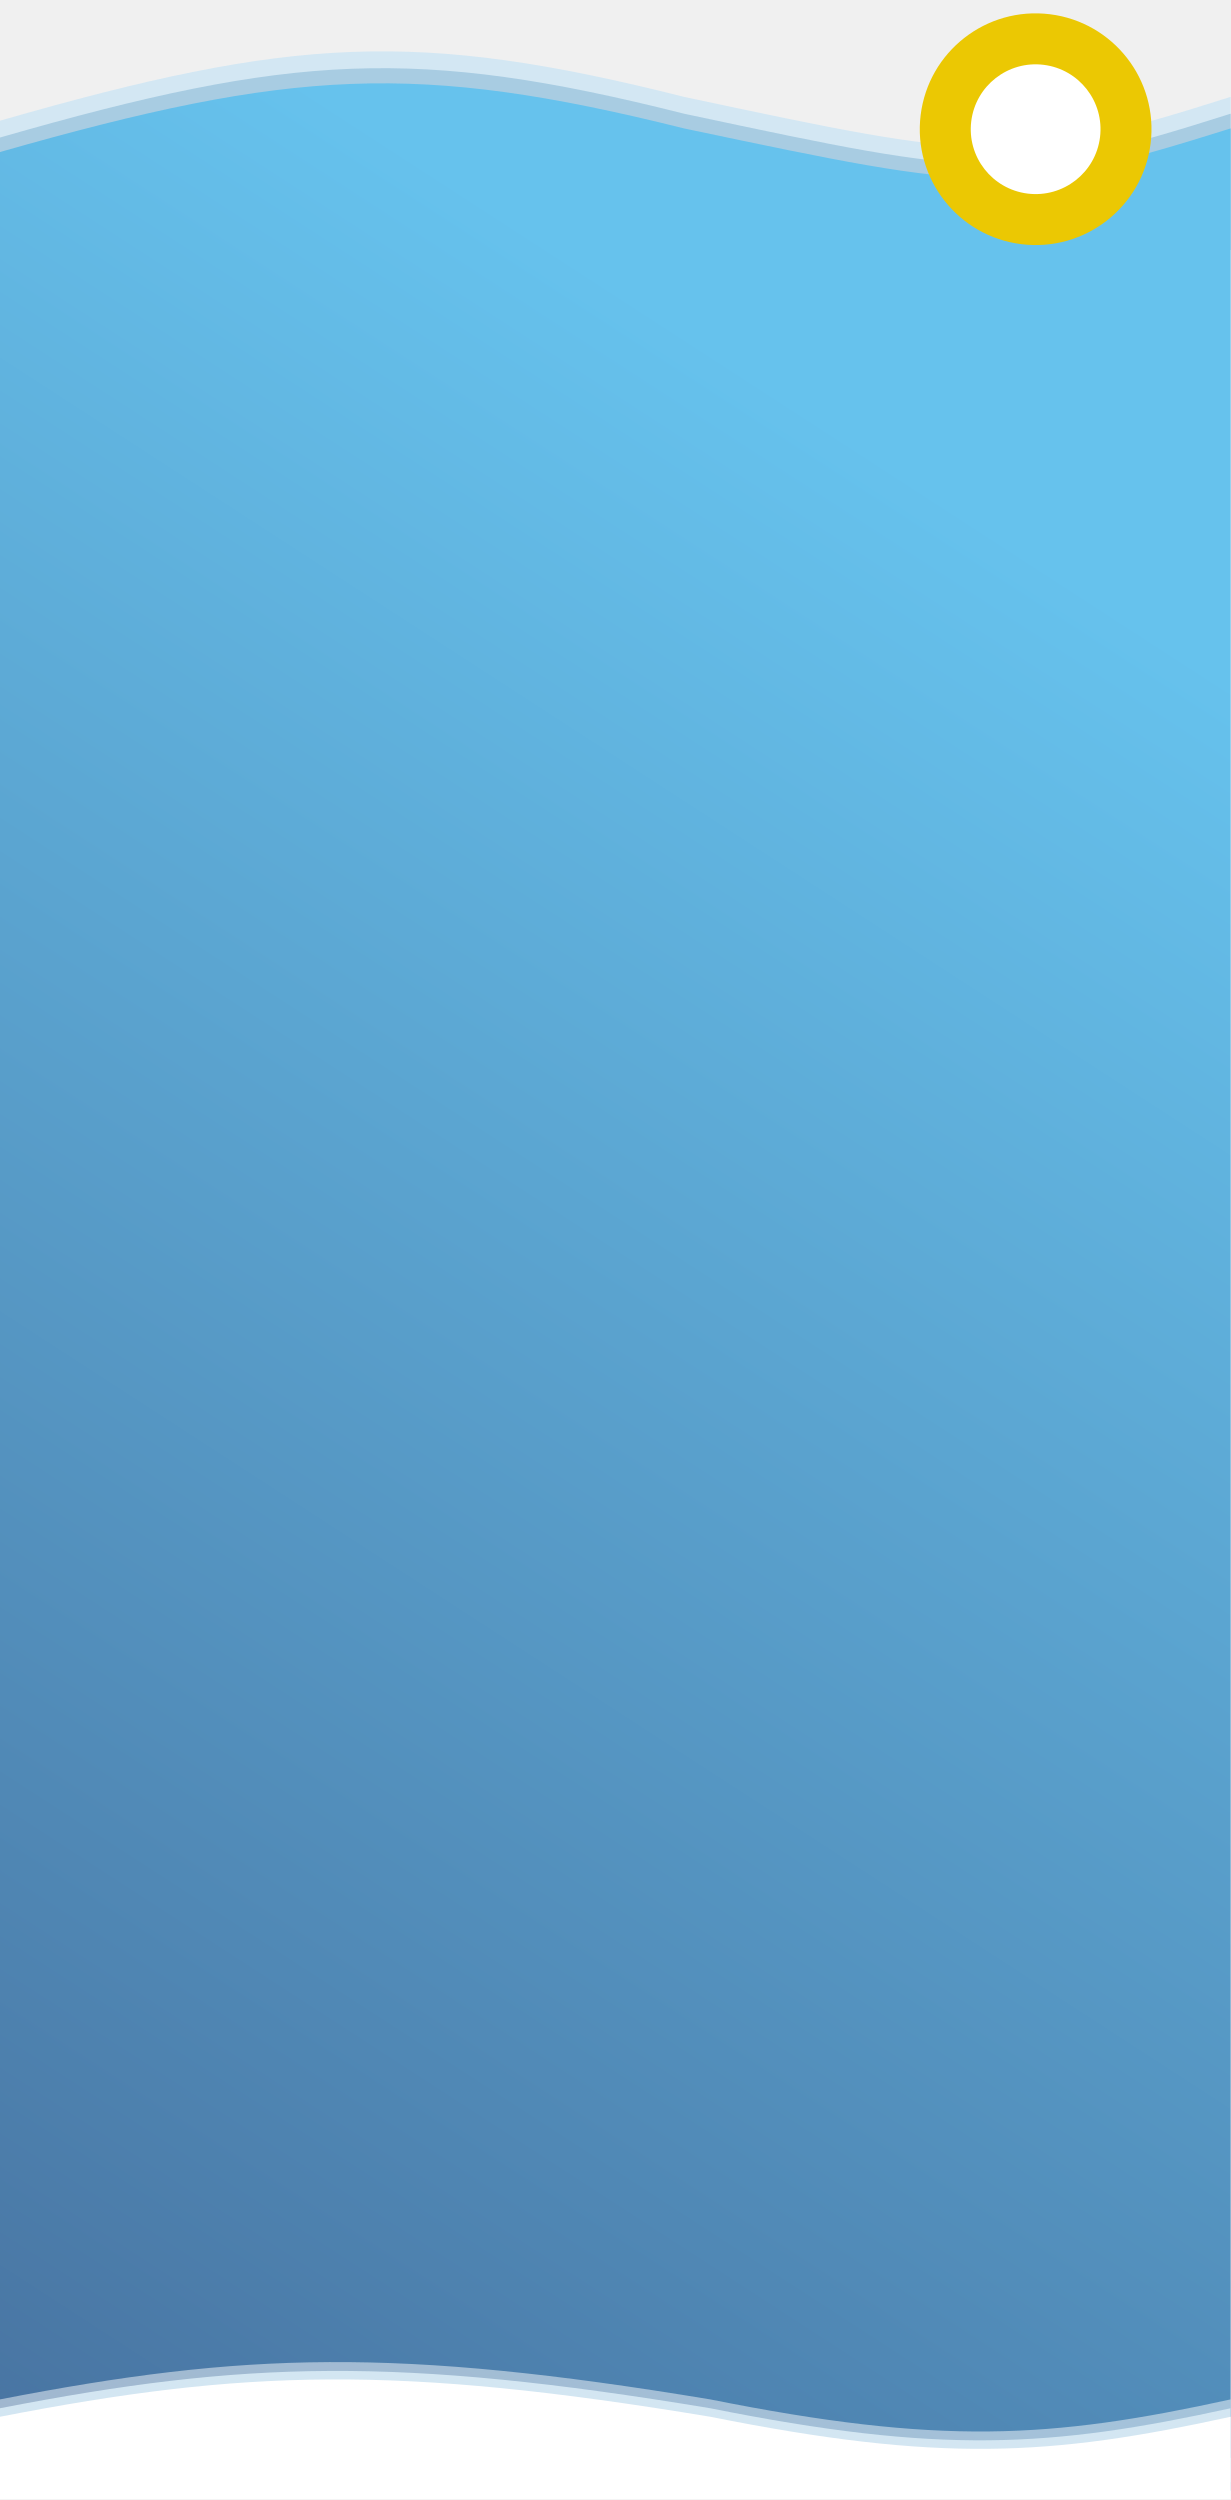
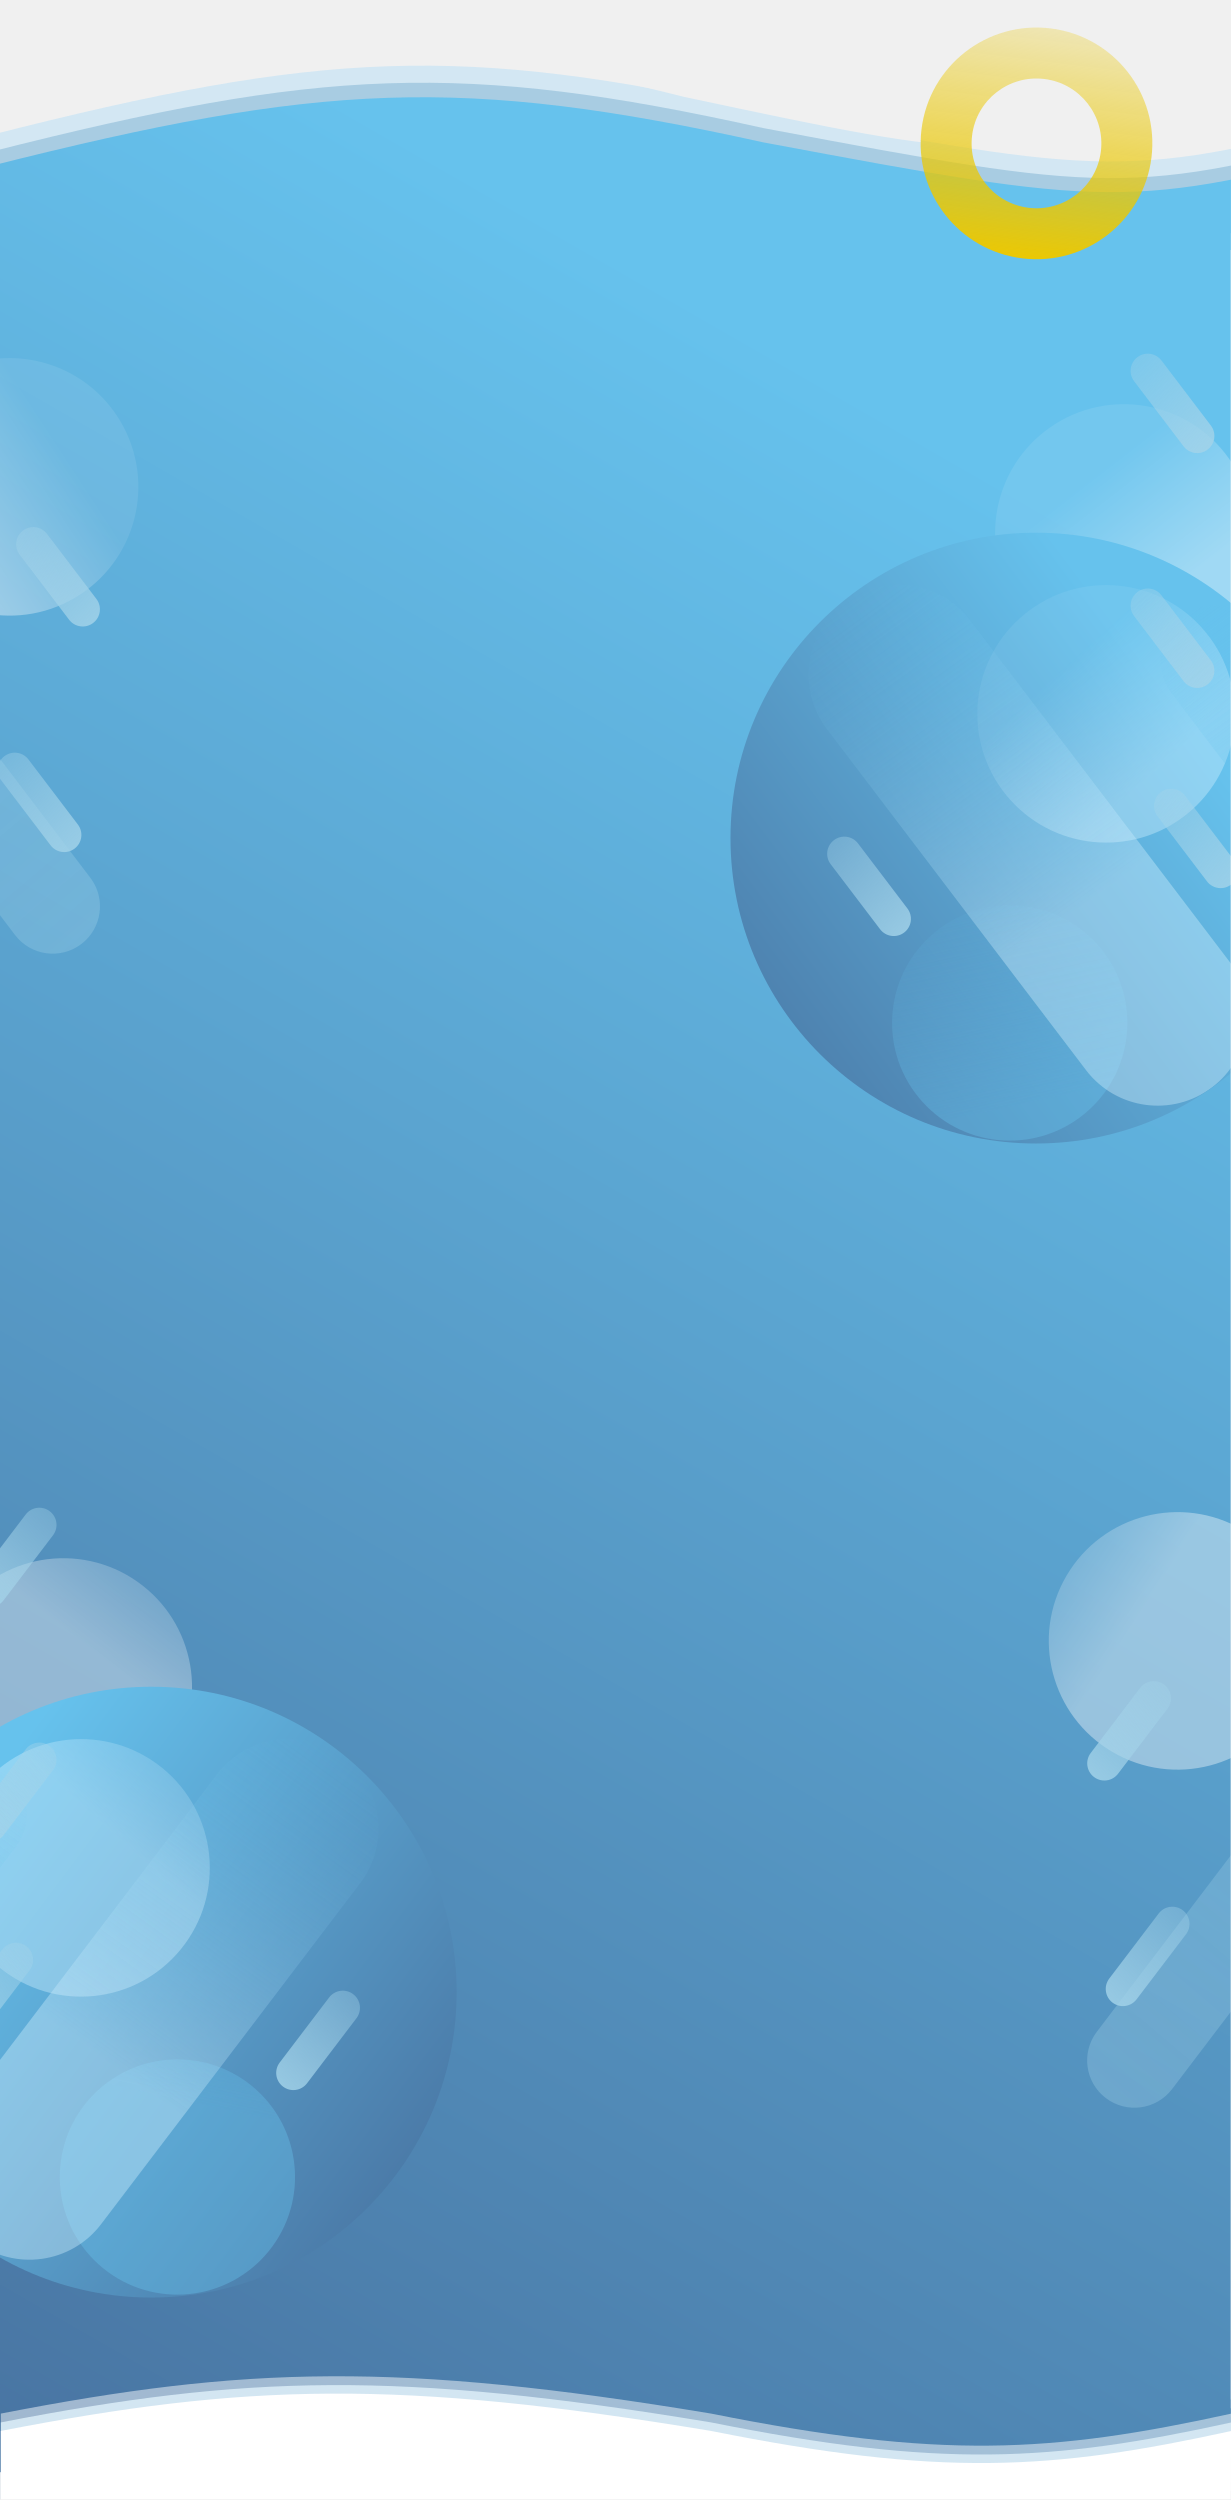
<svg xmlns="http://www.w3.org/2000/svg" width="1462" height="2970" viewBox="0 0 1462 2970" fill="none">
-   <path d="M812.561 115.057C494.956 35.023 347.587 43.366 0 143.383V277H1462V115.057C1201.46 197.812 1170.08 191.135 817.3 116.065L812.561 115.057Z" fill="#D3E7F3" />
-   <path d="M812.561 135.057C494.956 55.023 347.587 63.366 0 163.383V297H1462V135.057C1201.46 217.812 1170.08 211.135 817.3 136.065L812.561 135.057Z" fill="#A8CCE2" />
-   <path d="M812.561 152.547C494.956 73.267 347.587 81.532 0 180.606V2920H1462V152.547C1201.46 234.522 1170.08 227.908 817.3 153.546L812.561 152.547Z" fill="url(#paint0_linear_960_419)" />
-   <path d="M843.711 2860.99C1116.14 2915.46 1247.32 2908.09 1462 2860.99V2959.04H0V2860.99C290.372 2804.61 471.355 2799.21 843.711 2860.99Z" fill="#AAD0E7" />
-   <path d="M843.711 2850.48C1116.14 2904.96 1247.32 2897.59 1462 2850.48V2948.53H0V2850.48C290.372 2794.11 471.355 2788.71 843.711 2850.48Z" fill="white" fill-opacity="0.48" />
-   <path d="M843.711 2871.1C1116.14 2925.57 1247.32 2918.2 1462 2871.1V2969.15H0V2871.1C290.372 2814.72 471.355 2809.32 843.711 2871.1Z" fill="white" />
-   <circle cx="1230.34" cy="153.499" r="137.632" transform="rotate(-172.943 1230.34 153.499)" fill="#EBC803" />
-   <circle cx="1230.34" cy="153.498" r="77.074" transform="rotate(-172.943 1230.34 153.498)" fill="white" />
+   <mask id="mask0_977_527" style="mask-type:alpha" maskUnits="userSpaceOnUse" x="0" y="15" width="1462" height="2955">
+     <path d="M812.561 115.056C494.956 35.022 347.587 43.365 0 143.382V276.999H1462V115.056C1201.46 197.811 1170.08 191.134 817.3 116.064L812.561 115.056Z" fill="#D3E7F3" />
+     <path d="M812.561 135.056C494.956 55.022 347.587 63.365 0 163.382V296.999H1462V135.056C1201.46 217.811 1170.08 211.134 817.3 136.064L812.561 135.056Z" fill="#A8CCE2" />
+     <path d="M812.561 152.546C494.956 73.266 347.587 81.531 0 180.605V2920H1462V152.546C1201.46 234.521 1170.08 227.907 817.3 153.545L812.561 152.546Z" fill="url(#paint0_linear_977_527)" />
+     <path d="M843.711 2860.99C1116.14 2915.46 1247.32 2908.09 1462 2860.99V2959.04H0V2860.99C290.372 2804.61 471.355 2799.21 843.711 2860.99Z" fill="#AAD0E7" />
+     <path d="M843.711 2850.48C1116.14 2904.96 1247.32 2897.59 1462 2850.48V2948.53H0V2850.48C290.372 2794.11 471.355 2788.71 843.711 2850.48Z" fill="white" fill-opacity="0.48" />
+     <path d="M843.711 2871.1C1116.14 2925.57 1247.32 2918.2 1462 2871.1V2969.15H0V2871.1C290.372 2814.72 471.355 2809.32 843.711 2871.1Z" fill="white" />
+     <circle cx="1230.34" cy="153.498" r="137.632" transform="rotate(-172.943 1230.34 153.498)" fill="#EBC803" />
+     <circle cx="1230.34" cy="153.497" r="77.074" transform="rotate(-172.943 1230.34 153.497)" fill="white" />
+   </mask>
+   <g mask="url(#mask0_977_527)">
+     <path d="M906.605 132.082C547.941 52.011 381.521 60.358 -11 160.421V294.099H1640V132.082C1345.77 214.875 1310.34 208.195 911.957 133.091L906.605 132.082Z" fill="#D3E7F3" />
+     <path d="M906.605 152.119C547.941 72.424 381.521 80.732 -11 180.325V313.375H1640V152.119C1345.77 234.523 1310.34 227.875 911.957 153.123L906.605 152.119Z" fill="#A8CCE2" />
+     <path d="M906.605 169.094C547.941 89.801 381.521 98.067 -11 197.157V2937H1640V169.094C1345.77 251.082 1310.34 244.467 911.957 170.093L906.605 169.094Z" fill="url(#paint1_linear_977_527)" />
+     <circle cx="1335.14" cy="633.137" r="152.968" transform="rotate(-125.144 1335.14 633.137)" fill="url(#paint2_linear_977_527)" fill-opacity="0.38" />
+     <circle cx="1230.66" cy="995.656" r="362.831" fill="url(#paint3_linear_977_527)" />
+     <mask id="mask1_977_527" style="mask-type:alpha" maskUnits="userSpaceOnUse" x="867" y="632" width="727" height="727">
+       <circle cx="1230.66" cy="995.656" r="362.831" transform="rotate(92.3916 1230.66 995.656)" fill="url(#paint4_linear_977_527)" />
+     </mask>
+     <g mask="url(#mask1_977_527)">
+       <circle cx="1314.04" cy="848.041" r="152.968" transform="rotate(-129.182 1314.04 848.041)" fill="url(#paint5_linear_977_527)" fill-opacity="0.38" />
+       <circle cx="1199.55" cy="1215.3" r="139.747" transform="rotate(-129.182 1199.55 1215.3)" fill="url(#paint6_linear_977_527)" fill-opacity="0.38" />
+       <rect x="1524.99" y="1227.13" width="213.689" height="722.577" rx="106.845" transform="rotate(142.775 1524.99 1227.13)" fill="url(#paint7_linear_977_527)" fill-opacity="0.38" />
+       <rect x="1722.65" y="1043.69" width="130.326" height="440.69" rx="65.163" transform="rotate(142.775 1722.65 1043.69)" fill="url(#paint8_linear_977_527)" fill-opacity="0.38" />
+       <path d="M1045.57 1103.96C1052.38 1112.93 1065.17 1114.67 1074.13 1107.86V1107.86C1083.1 1101.05 1084.84 1088.26 1078.03 1079.3L1019.3 1001.98C1012.49 993.018 999.698 991.271 990.733 998.082V998.082C981.768 1004.89 980.021 1017.68 986.832 1026.65L1045.57 1103.96Z" fill="url(#paint9_linear_977_527)" />
+       <path d="M1406.07 809.211C1412.88 818.176 1425.67 819.922 1434.63 813.111V813.111C1443.6 806.3 1445.35 793.511 1438.53 784.546L1379.8 707.233C1372.99 698.268 1360.2 696.521 1351.23 703.332V703.332C1342.27 710.143 1340.52 722.932 1347.33 731.897L1406.07 809.211Z" fill="url(#paint10_linear_977_527)" />
+       <path d="M1433.89 1047.04C1440.71 1056 1453.49 1057.75 1462.46 1050.94V1050.94C1471.42 1044.12 1473.17 1031.34 1466.36 1022.37L1407.62 945.057C1400.81 936.092 1388.02 934.346 1379.06 941.156V941.156C1370.09 947.967 1368.35 960.756 1375.16 969.721L1433.89 1047.04Z" fill="url(#paint11_linear_977_527)" />
+     </g>
+     <circle cx="11.382" cy="578.382" r="152.968" transform="rotate(-30.4393 11.3816 578.382)" fill="url(#paint12_linear_977_527)" fill-opacity="0.38" />
+     <path d="M17.862 1110.78C36.632 1135.49 71.877 1140.3 96.584 1121.53V1121.53C121.291 1102.76 126.104 1067.52 107.333 1042.81L-54.541 829.737C-73.312 805.03 -108.557 800.217 -133.264 818.988V818.988C-157.971 837.758 -162.783 873.003 -144.013 897.71L17.862 1110.78Z" fill="url(#paint13_linear_977_527)" />
+     <path d="M60.069 1004.21C66.88 1013.18 79.669 1014.92 88.634 1008.11V1008.11C97.599 1001.3 99.345 988.512 92.534 979.547L33.798 902.234C26.987 893.269 14.198 891.522 5.233 898.333V898.333C-3.732 905.144 -5.478 917.933 1.333 926.898L60.069 1004.21Z" fill="url(#paint14_linear_977_527)" />
+     <path d="M82.069 736.212C88.88 745.177 101.669 746.923 110.634 740.112V740.112C119.599 733.301 121.345 720.512 114.534 711.547L55.798 634.234C48.987 625.269 36.198 623.522 27.233 630.333V630.333C18.268 637.144 16.522 649.933 23.332 658.898L82.069 736.212Z" fill="url(#paint15_linear_977_527)" />
+     <path d="M1406.07 530.211C1412.88 539.176 1425.67 540.922 1434.63 534.111V534.111C1443.6 527.3 1445.35 514.511 1438.53 505.546L1379.8 428.233C1372.99 419.268 1360.2 417.521 1351.23 424.332V424.332C1342.27 431.143 1340.52 443.932 1347.33 452.897L1406.07 530.211Z" fill="url(#paint16_linear_977_527)" />
+     <circle r="152.968" transform="matrix(0.575636 -0.817706 -0.817706 -0.575636 75.1736 2004.14)" fill="url(#paint17_linear_977_527)" fill-opacity="0.38" />
+     <circle r="362.831" transform="matrix(-1 0 0 1 179.655 2366.66)" fill="url(#paint18_linear_977_527)" />
+     <mask id="mask2_977_527" style="mask-type:alpha" maskUnits="userSpaceOnUse" x="-184" y="2003" width="727" height="727">
+       <circle r="362.831" transform="matrix(0.0417286 0.999129 0.999129 -0.0417286 179.655 2366.66)" fill="url(#paint19_linear_977_527)" />
+     </mask>
+     <g mask="url(#mask2_977_527)">
+       <circle r="152.968" transform="matrix(0.631786 -0.775143 -0.775143 -0.631786 96.2709 2219.04)" fill="url(#paint20_linear_977_527)" fill-opacity="0.38" />
+       <circle r="139.747" transform="matrix(0.631786 -0.775143 -0.775143 -0.631786 210.756 2586.3)" fill="url(#paint21_linear_977_527)" fill-opacity="0.38" />
+       <rect width="213.689" height="722.577" rx="106.845" transform="matrix(0.79627 0.604941 0.604941 -0.79627 -114.679 2598.13)" fill="url(#paint22_linear_977_527)" fill-opacity="0.38" />
+       <rect width="130.326" height="440.69" rx="65.163" transform="matrix(0.79627 0.604941 0.604941 -0.79627 -312.337 2414.69)" fill="url(#paint23_linear_977_527)" fill-opacity="0.38" />
+       <path d="M364.742 2474.96C357.931 2483.93 345.142 2485.67 336.177 2478.86V2478.86C327.212 2472.05 325.466 2459.26 332.277 2450.3L391.013 2372.98C397.824 2364.02 410.613 2362.27 419.578 2369.08V2369.08C428.543 2375.89 430.29 2388.68 423.479 2397.65L364.742 2474.96Z" fill="url(#paint24_linear_977_527)" />
+       <path d="M4.241 2180.21C-2.57 2189.18 -15.358 2190.92 -24.323 2184.11V2184.11C-33.288 2177.3 -35.035 2164.51 -28.224 2155.55L30.513 2078.23C37.324 2069.27 50.113 2067.52 59.078 2074.33V2074.33C68.043 2081.14 69.789 2093.93 62.978 2102.9L4.241 2180.21Z" fill="url(#paint25_linear_977_527)" />
+       <path d="M-23.583 2418.04C-30.394 2427 -43.183 2428.75 -52.148 2421.94V2421.94C-61.113 2415.12 -62.859 2402.34 -56.048 2393.37L2.688 2316.06C9.499 2307.09 22.288 2305.35 31.253 2312.16V2312.16C40.218 2318.97 41.964 2331.76 35.153 2340.72L-23.583 2418.04Z" fill="url(#paint26_linear_977_527)" />
+     </g>
+     <circle r="152.968" transform="matrix(-0.862166 -0.506625 -0.506625 0.862166 1398.93 1949.38)" fill="url(#paint27_linear_977_527)" fill-opacity="0.38" />
+     <path d="M1392.45 2481.78C1373.68 2506.49 1338.43 2511.3 1313.73 2492.53V2492.53C1289.02 2473.76 1284.21 2438.52 1302.98 2413.81L1464.85 2200.74C1483.62 2176.03 1518.87 2171.22 1543.57 2189.99V2189.99C1568.28 2208.76 1573.09 2244 1554.32 2268.71L1392.45 2481.78Z" fill="url(#paint28_linear_977_527)" />
+     <path d="M1350.24 2375.21C1343.43 2384.18 1330.64 2385.92 1321.68 2379.11V2379.11C1312.71 2372.3 1310.97 2359.51 1317.78 2350.55L1376.51 2273.23C1383.32 2264.27 1396.11 2262.52 1405.08 2269.33V2269.33C1414.04 2276.14 1415.79 2288.93 1408.98 2297.9L1350.24 2375.21Z" fill="url(#paint29_linear_977_527)" />
+     <path d="M1328.24 2107.21C1321.43 2116.18 1308.64 2117.92 1299.68 2111.11V2111.11C1290.71 2104.3 1288.97 2091.51 1295.78 2082.55L1354.51 2005.23C1361.32 1996.27 1374.11 1994.52 1383.08 2001.33V2001.33C1392.04 2008.14 1393.79 2020.93 1386.98 2029.9L1328.24 2107.21Z" fill="url(#paint30_linear_977_527)" />
+     <path d="M4.241 1901.21C-2.57 1910.18 -15.358 1911.92 -24.323 1905.11V1905.11C-33.288 1898.3 -35.035 1885.51 -28.224 1876.55L30.513 1799.23C37.324 1790.27 50.113 1788.52 59.078 1795.33V1795.33C68.043 1802.14 69.789 1814.93 62.978 1823.9L4.241 1901.21Z" fill="url(#paint31_linear_977_527)" />
+     <path d="M844.711 2877.83C1117.14 2932.31 1248.32 2924.94 1463 2877.83V2975.88H1V2877.83C291.372 2821.46 472.355 2816.06 844.711 2877.83Z" fill="#AAD0E7" />
+     <path d="M844.711 2867.33C1117.14 2921.8 1248.32 2914.43 1463 2867.33V2965.38H1V2867.33C291.372 2810.95 472.355 2805.55 844.711 2867.33Z" fill="white" fill-opacity="0.48" />
+     <path d="M844.711 2887.95C1117.14 2942.42 1248.32 2935.05 1463 2887.95V2986H1V2887.95C291.372 2831.57 472.355 2826.17 844.711 2887.95Z" fill="white" />
+     <path fill-rule="evenodd" clip-rule="evenodd" d="M1248.25 33.755C1172.82 24.417 1104.09 78 1094.76 153.436C1085.42 228.873 1139 297.596 1214.44 306.934C1289.87 316.272 1358.6 262.689 1367.93 187.252C1377.27 111.816 1323.69 43.093 1248.25 33.755ZM1240.81 93.854C1198.57 88.624 1160.08 118.631 1154.85 160.875C1149.63 203.12 1179.63 241.605 1221.88 246.834C1264.12 252.063 1302.61 222.057 1307.83 179.812C1313.06 137.568 1283.06 99.083 1240.81 93.854Z" fill="url(#paint32_linear_977_527)" />
+   </g>
  <defs>
-     <linearGradient id="paint0_linear_960_419" x1="-440.991" y1="5236.82" x2="2144.75" y2="1248.8" gradientUnits="userSpaceOnUse">
+     <linearGradient id="paint0_linear_977_527" x1="-440.991" y1="5236.82" x2="2144.75" y2="1248.8" gradientUnits="userSpaceOnUse">
      <stop stop-color="#2F3161" />
      <stop offset="1" stop-color="#66C2ED" />
    </linearGradient>
+     <linearGradient id="paint1_linear_977_527" x1="-509" y1="5254.2" x2="1937.59" y2="993.672" gradientUnits="userSpaceOnUse">
+       <stop stop-color="#2F3161" />
+       <stop offset="1" stop-color="#66C2ED" />
+     </linearGradient>
+     <linearGradient id="paint2_linear_977_527" x1="1096.14" y1="621.76" x2="1408.09" y2="607.033" gradientUnits="userSpaceOnUse">
+       <stop offset="0.474" stop-color="white" />
+       <stop offset="1" stop-color="white" stop-opacity="0.22" />
+     </linearGradient>
+     <linearGradient id="paint3_linear_977_527" x1="1417.35" y1="860.744" x2="324.09" y2="1680.78" gradientUnits="userSpaceOnUse">
+       <stop stop-color="#66C2ED" />
+       <stop offset="1" stop-color="#2F3161" />
+     </linearGradient>
+     <linearGradient id="paint4_linear_977_527" x1="1417.35" y1="860.744" x2="324.089" y2="1680.78" gradientUnits="userSpaceOnUse">
+       <stop stop-color="#2F3161" />
+       <stop offset="1" stop-color="#66C2ED" />
+     </linearGradient>
+     <linearGradient id="paint5_linear_977_527" x1="1075.04" y1="836.663" x2="1386.99" y2="821.936" gradientUnits="userSpaceOnUse">
+       <stop offset="0.474" stop-color="#D6F2FF" />
+       <stop offset="1" stop-color="#D6F2FF" stop-opacity="0.22" />
+     </linearGradient>
+     <linearGradient id="paint6_linear_977_527" x1="1099.59" y1="1195.45" x2="1361.47" y2="1327.62" gradientUnits="userSpaceOnUse">
+       <stop stop-color="#66C2ED" />
+       <stop offset="1" stop-color="#66C2ED" stop-opacity="0" />
+     </linearGradient>
+     <linearGradient id="paint7_linear_977_527" x1="1644.22" y1="1491.05" x2="1632.19" y2="1949.72" gradientUnits="userSpaceOnUse">
+       <stop stop-color="#D6F2FF" />
+       <stop offset="1" stop-color="#66C2ED" stop-opacity="0" />
+     </linearGradient>
+     <linearGradient id="paint8_linear_977_527" x1="1795.37" y1="1204.65" x2="1788.03" y2="1484.39" gradientUnits="userSpaceOnUse">
+       <stop stop-color="#66C2ED" />
+       <stop offset="1" stop-color="#66C2ED" stop-opacity="0" />
+     </linearGradient>
+     <linearGradient id="paint9_linear_977_527" x1="1105.49" y1="1144.97" x2="959.689" y2="973.253" gradientUnits="userSpaceOnUse">
+       <stop stop-color="#A3D3E9" />
+       <stop offset="1" stop-color="#A3D3E9" stop-opacity="0.25" />
+     </linearGradient>
+     <linearGradient id="paint10_linear_977_527" x1="1465.99" y1="850.22" x2="1320.19" y2="678.503" gradientUnits="userSpaceOnUse">
+       <stop stop-color="#A3D3E9" />
+       <stop offset="1" stop-color="#A3D3E9" stop-opacity="0.25" />
+     </linearGradient>
+     <linearGradient id="paint11_linear_977_527" x1="1493.81" y1="1088.04" x2="1348.01" y2="916.327" gradientUnits="userSpaceOnUse">
+       <stop stop-color="#A3D3E9" />
+       <stop offset="1" stop-color="#A3D3E9" stop-opacity="0.25" />
+     </linearGradient>
+     <linearGradient id="paint12_linear_977_527" x1="-227.617" y1="567.004" x2="84.331" y2="552.277" gradientUnits="userSpaceOnUse">
+       <stop offset="0.474" stop-color="white" />
+       <stop offset="1" stop-color="white" stop-opacity="0.22" />
+     </linearGradient>
+     <linearGradient id="paint13_linear_977_527" x1="182.99" y1="1223.8" x2="-218.818" y2="750.56" gradientUnits="userSpaceOnUse">
+       <stop stop-color="#A3D3E9" stop-opacity="0.33" />
+       <stop offset="1" stop-color="#A3D3E9" stop-opacity="0.25" />
+     </linearGradient>
+     <linearGradient id="paint14_linear_977_527" x1="119.987" y1="1045.22" x2="-25.811" y2="873.504" gradientUnits="userSpaceOnUse">
+       <stop stop-color="#A3D3E9" />
+       <stop offset="1" stop-color="#A3D3E9" stop-opacity="0.25" />
+     </linearGradient>
+     <linearGradient id="paint15_linear_977_527" x1="141.987" y1="777.221" x2="-3.811" y2="605.504" gradientUnits="userSpaceOnUse">
+       <stop stop-color="#A3D3E9" />
+       <stop offset="1" stop-color="#A3D3E9" stop-opacity="0.25" />
+     </linearGradient>
+     <linearGradient id="paint16_linear_977_527" x1="1465.99" y1="571.22" x2="1320.19" y2="399.503" gradientUnits="userSpaceOnUse">
+       <stop stop-color="#A3D3E9" />
+       <stop offset="1" stop-color="#A3D3E9" stop-opacity="0.25" />
+     </linearGradient>
+     <linearGradient id="paint17_linear_977_527" x1="-86.031" y1="141.591" x2="225.917" y2="126.863" gradientUnits="userSpaceOnUse">
+       <stop offset="0.474" stop-color="white" />
+       <stop offset="1" stop-color="white" stop-opacity="0.22" />
+     </linearGradient>
+     <linearGradient id="paint18_linear_977_527" x1="549.527" y1="227.919" x2="-543.735" y2="1047.95" gradientUnits="userSpaceOnUse">
+       <stop stop-color="#66C2ED" />
+       <stop offset="1" stop-color="#2F3161" />
+     </linearGradient>
+     <linearGradient id="paint19_linear_977_527" x1="549.527" y1="227.919" x2="-543.735" y2="1047.95" gradientUnits="userSpaceOnUse">
+       <stop stop-color="#2F3161" />
+       <stop offset="1" stop-color="#66C2ED" />
+     </linearGradient>
+     <linearGradient id="paint20_linear_977_527" x1="-86.031" y1="141.591" x2="225.917" y2="126.863" gradientUnits="userSpaceOnUse">
+       <stop offset="0.474" stop-color="#D6F2FF" />
+       <stop offset="1" stop-color="#D6F2FF" stop-opacity="0.22" />
+     </linearGradient>
+     <linearGradient id="paint21_linear_977_527" x1="39.784" y1="119.899" x2="301.665" y2="252.072" gradientUnits="userSpaceOnUse">
+       <stop stop-color="#66C2ED" />
+       <stop offset="1" stop-color="#66C2ED" stop-opacity="0" />
+     </linearGradient>
+     <linearGradient id="paint22_linear_977_527" x1="119.234" y1="263.911" x2="107.205" y2="722.586" gradientUnits="userSpaceOnUse">
+       <stop stop-color="#D6F2FF" />
+       <stop offset="1" stop-color="#66C2ED" stop-opacity="0" />
+     </linearGradient>
+     <linearGradient id="paint23_linear_977_527" x1="72.719" y1="160.956" x2="65.383" y2="440.696" gradientUnits="userSpaceOnUse">
+       <stop stop-color="#66C2ED" />
+       <stop offset="1" stop-color="#66C2ED" stop-opacity="0" />
+     </linearGradient>
+     <linearGradient id="paint24_linear_977_527" x1="304.825" y1="2515.97" x2="450.622" y2="2344.25" gradientUnits="userSpaceOnUse">
+       <stop stop-color="#A3D3E9" />
+       <stop offset="1" stop-color="#A3D3E9" stop-opacity="0.25" />
+     </linearGradient>
+     <linearGradient id="paint25_linear_977_527" x1="-55.676" y1="2221.22" x2="90.121" y2="2049.5" gradientUnits="userSpaceOnUse">
+       <stop stop-color="#A3D3E9" />
+       <stop offset="1" stop-color="#A3D3E9" stop-opacity="0.25" />
+     </linearGradient>
+     <linearGradient id="paint26_linear_977_527" x1="-83.501" y1="2459.04" x2="62.297" y2="2287.33" gradientUnits="userSpaceOnUse">
+       <stop stop-color="#A3D3E9" />
+       <stop offset="1" stop-color="#A3D3E9" stop-opacity="0.25" />
+     </linearGradient>
+     <linearGradient id="paint27_linear_977_527" x1="-86.031" y1="141.591" x2="225.917" y2="126.863" gradientUnits="userSpaceOnUse">
+       <stop offset="0.474" stop-color="white" />
+       <stop offset="1" stop-color="white" stop-opacity="0.22" />
+     </linearGradient>
+     <linearGradient id="paint28_linear_977_527" x1="1227.32" y1="2594.8" x2="1629.13" y2="2121.56" gradientUnits="userSpaceOnUse">
+       <stop stop-color="#A3D3E9" stop-opacity="0.33" />
+       <stop offset="1" stop-color="#A3D3E9" stop-opacity="0.25" />
+     </linearGradient>
+     <linearGradient id="paint29_linear_977_527" x1="1290.32" y1="2416.22" x2="1436.12" y2="2244.5" gradientUnits="userSpaceOnUse">
+       <stop stop-color="#A3D3E9" />
+       <stop offset="1" stop-color="#A3D3E9" stop-opacity="0.25" />
+     </linearGradient>
+     <linearGradient id="paint30_linear_977_527" x1="1268.32" y1="2148.22" x2="1414.12" y2="1976.5" gradientUnits="userSpaceOnUse">
+       <stop stop-color="#A3D3E9" />
+       <stop offset="1" stop-color="#A3D3E9" stop-opacity="0.25" />
+     </linearGradient>
+     <linearGradient id="paint31_linear_977_527" x1="-55.676" y1="1942.22" x2="90.121" y2="1770.5" gradientUnits="userSpaceOnUse">
+       <stop stop-color="#A3D3E9" />
+       <stop offset="1" stop-color="#A3D3E9" stop-opacity="0.25" />
+     </linearGradient>
+     <linearGradient id="paint32_linear_977_527" x1="1214.44" y1="306.934" x2="1248.25" y2="33.755" gradientUnits="userSpaceOnUse">
+       <stop stop-color="#EBC803" />
+       <stop offset="1" stop-color="#EBC803" stop-opacity="0.26" />
+     </linearGradient>
  </defs>
</svg>
